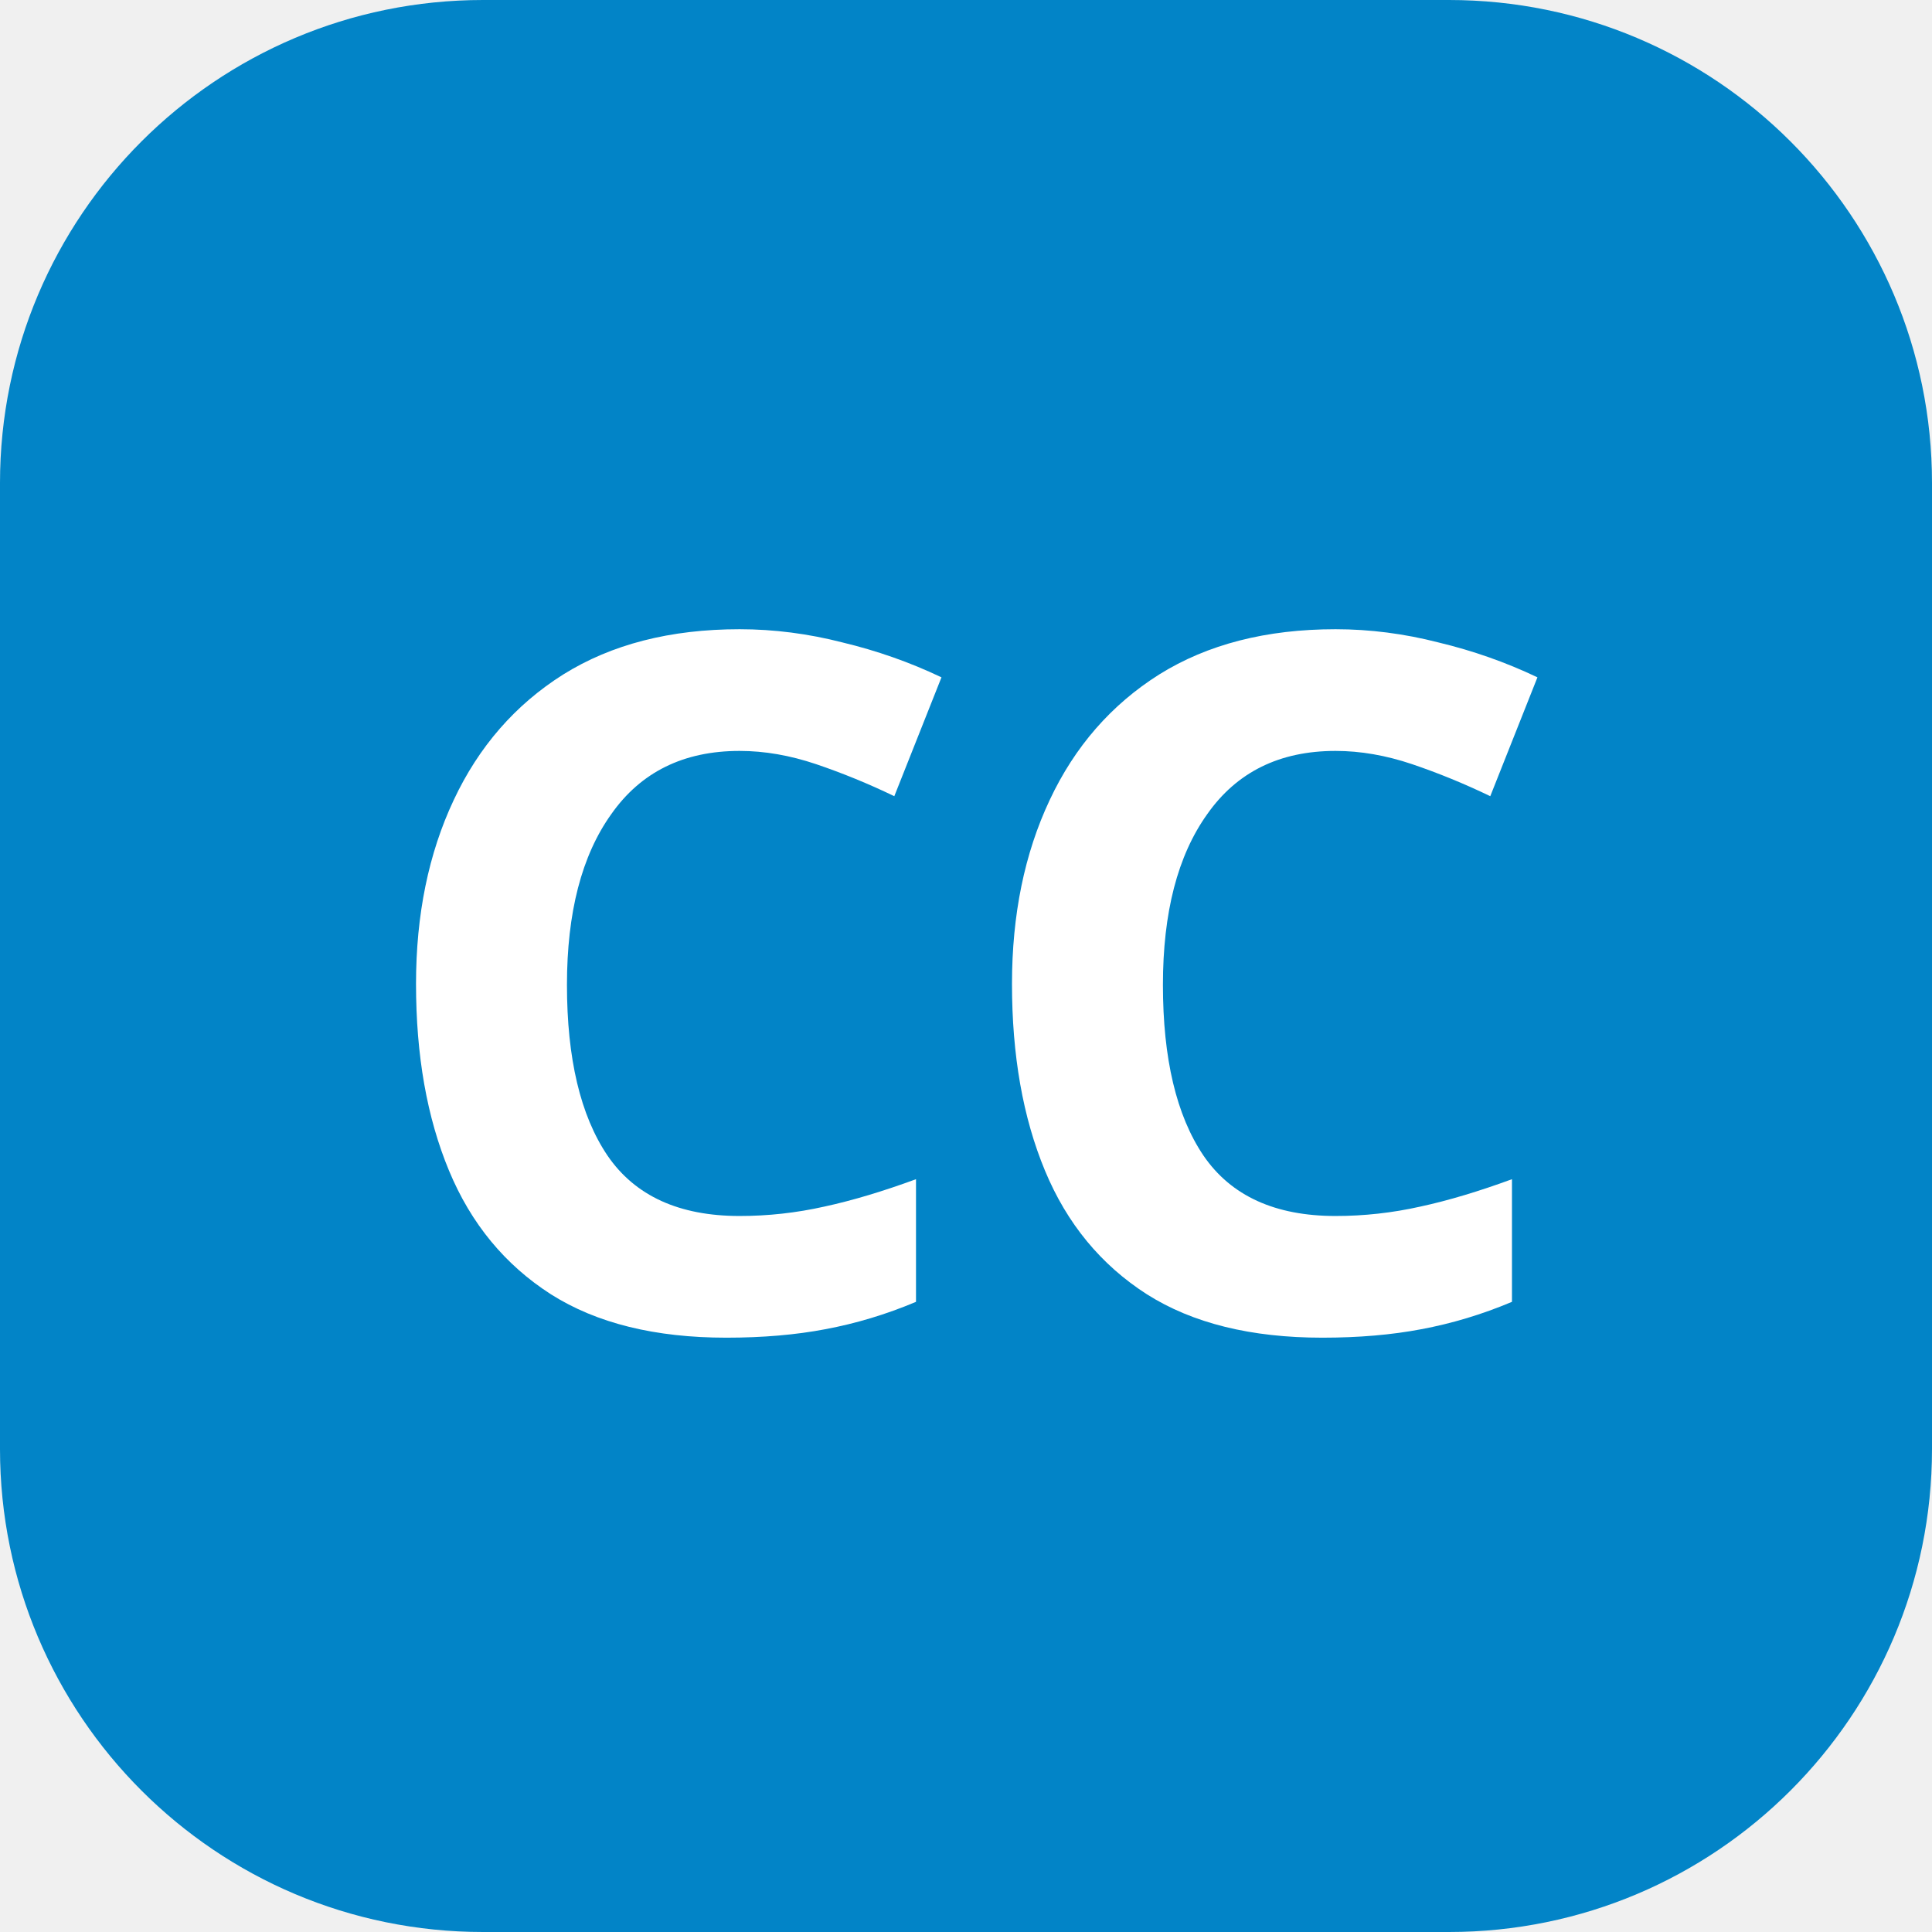
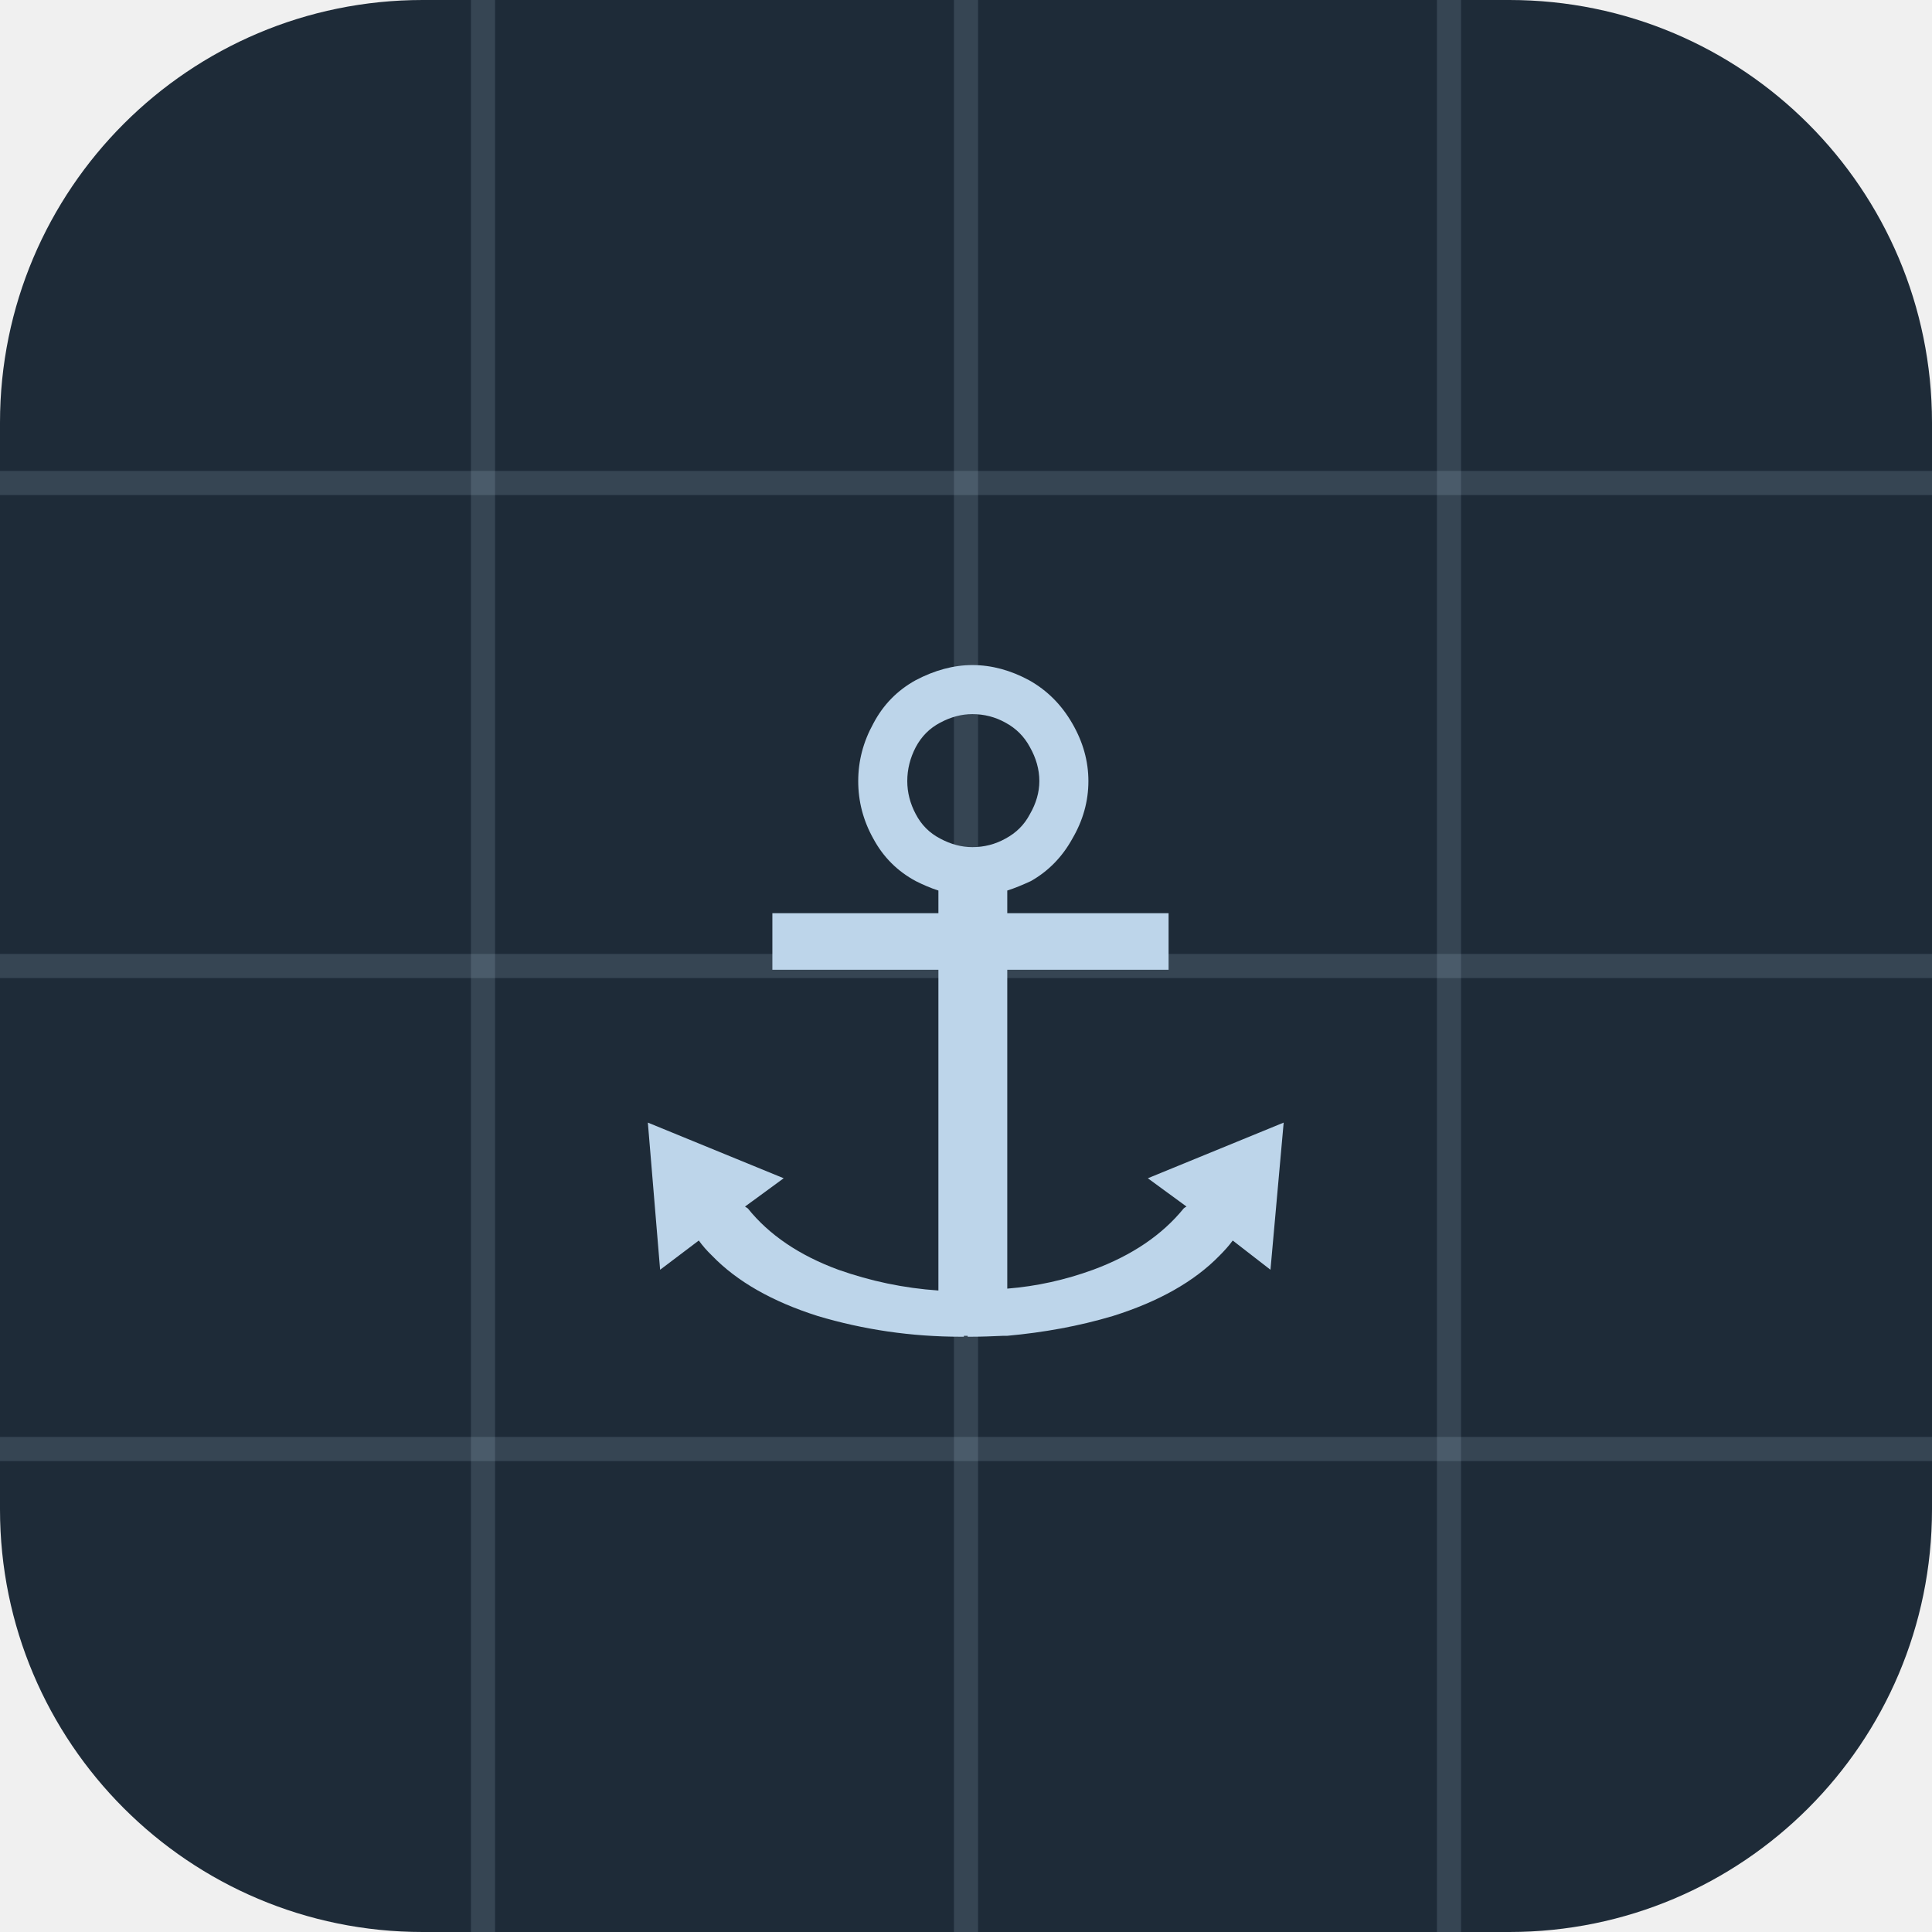
<svg xmlns="http://www.w3.org/2000/svg" viewBox="0 0 32 32" fill="none">
-   <rect width="32" height="32" rx="8" fill="#0284c7" />
-   <text x="16" y="22" font-size="16" text-anchor="middle" fill="white" font-family="system-ui, sans-serif" font-weight="bold">CC</text>
+   <rect width="32" height="32" rx="7" fill="#1E2B38" />
+   <line x1="8" y1="0" x2="8" y2="32" stroke="#BDD5EA" stroke-width="0.4" stroke-opacity="0.15" />
+   <line x1="16" y1="0" x2="16" y2="32" stroke="#BDD5EA" stroke-width="0.4" stroke-opacity="0.15" />
+   <line x1="24" y1="0" x2="24" y2="32" stroke="#BDD5EA" stroke-width="0.4" stroke-opacity="0.15" />
+   <line x1="0" y1="8" x2="32" y2="8" stroke="#BDD5EA" stroke-width="0.4" stroke-opacity="0.15" />
+   <line x1="0" y1="16" x2="32" y2="16" stroke="#BDD5EA" stroke-width="0.4" stroke-opacity="0.15" />
+   <line x1="0" y1="24" x2="32" y2="24" stroke="#BDD5EA" stroke-width="0.4" stroke-opacity="0.15" />
+   <text x="16" y="22" font-size="15" text-anchor="middle" fill="#BDD5EA" font-family="serif">⚓</text>
</svg>
